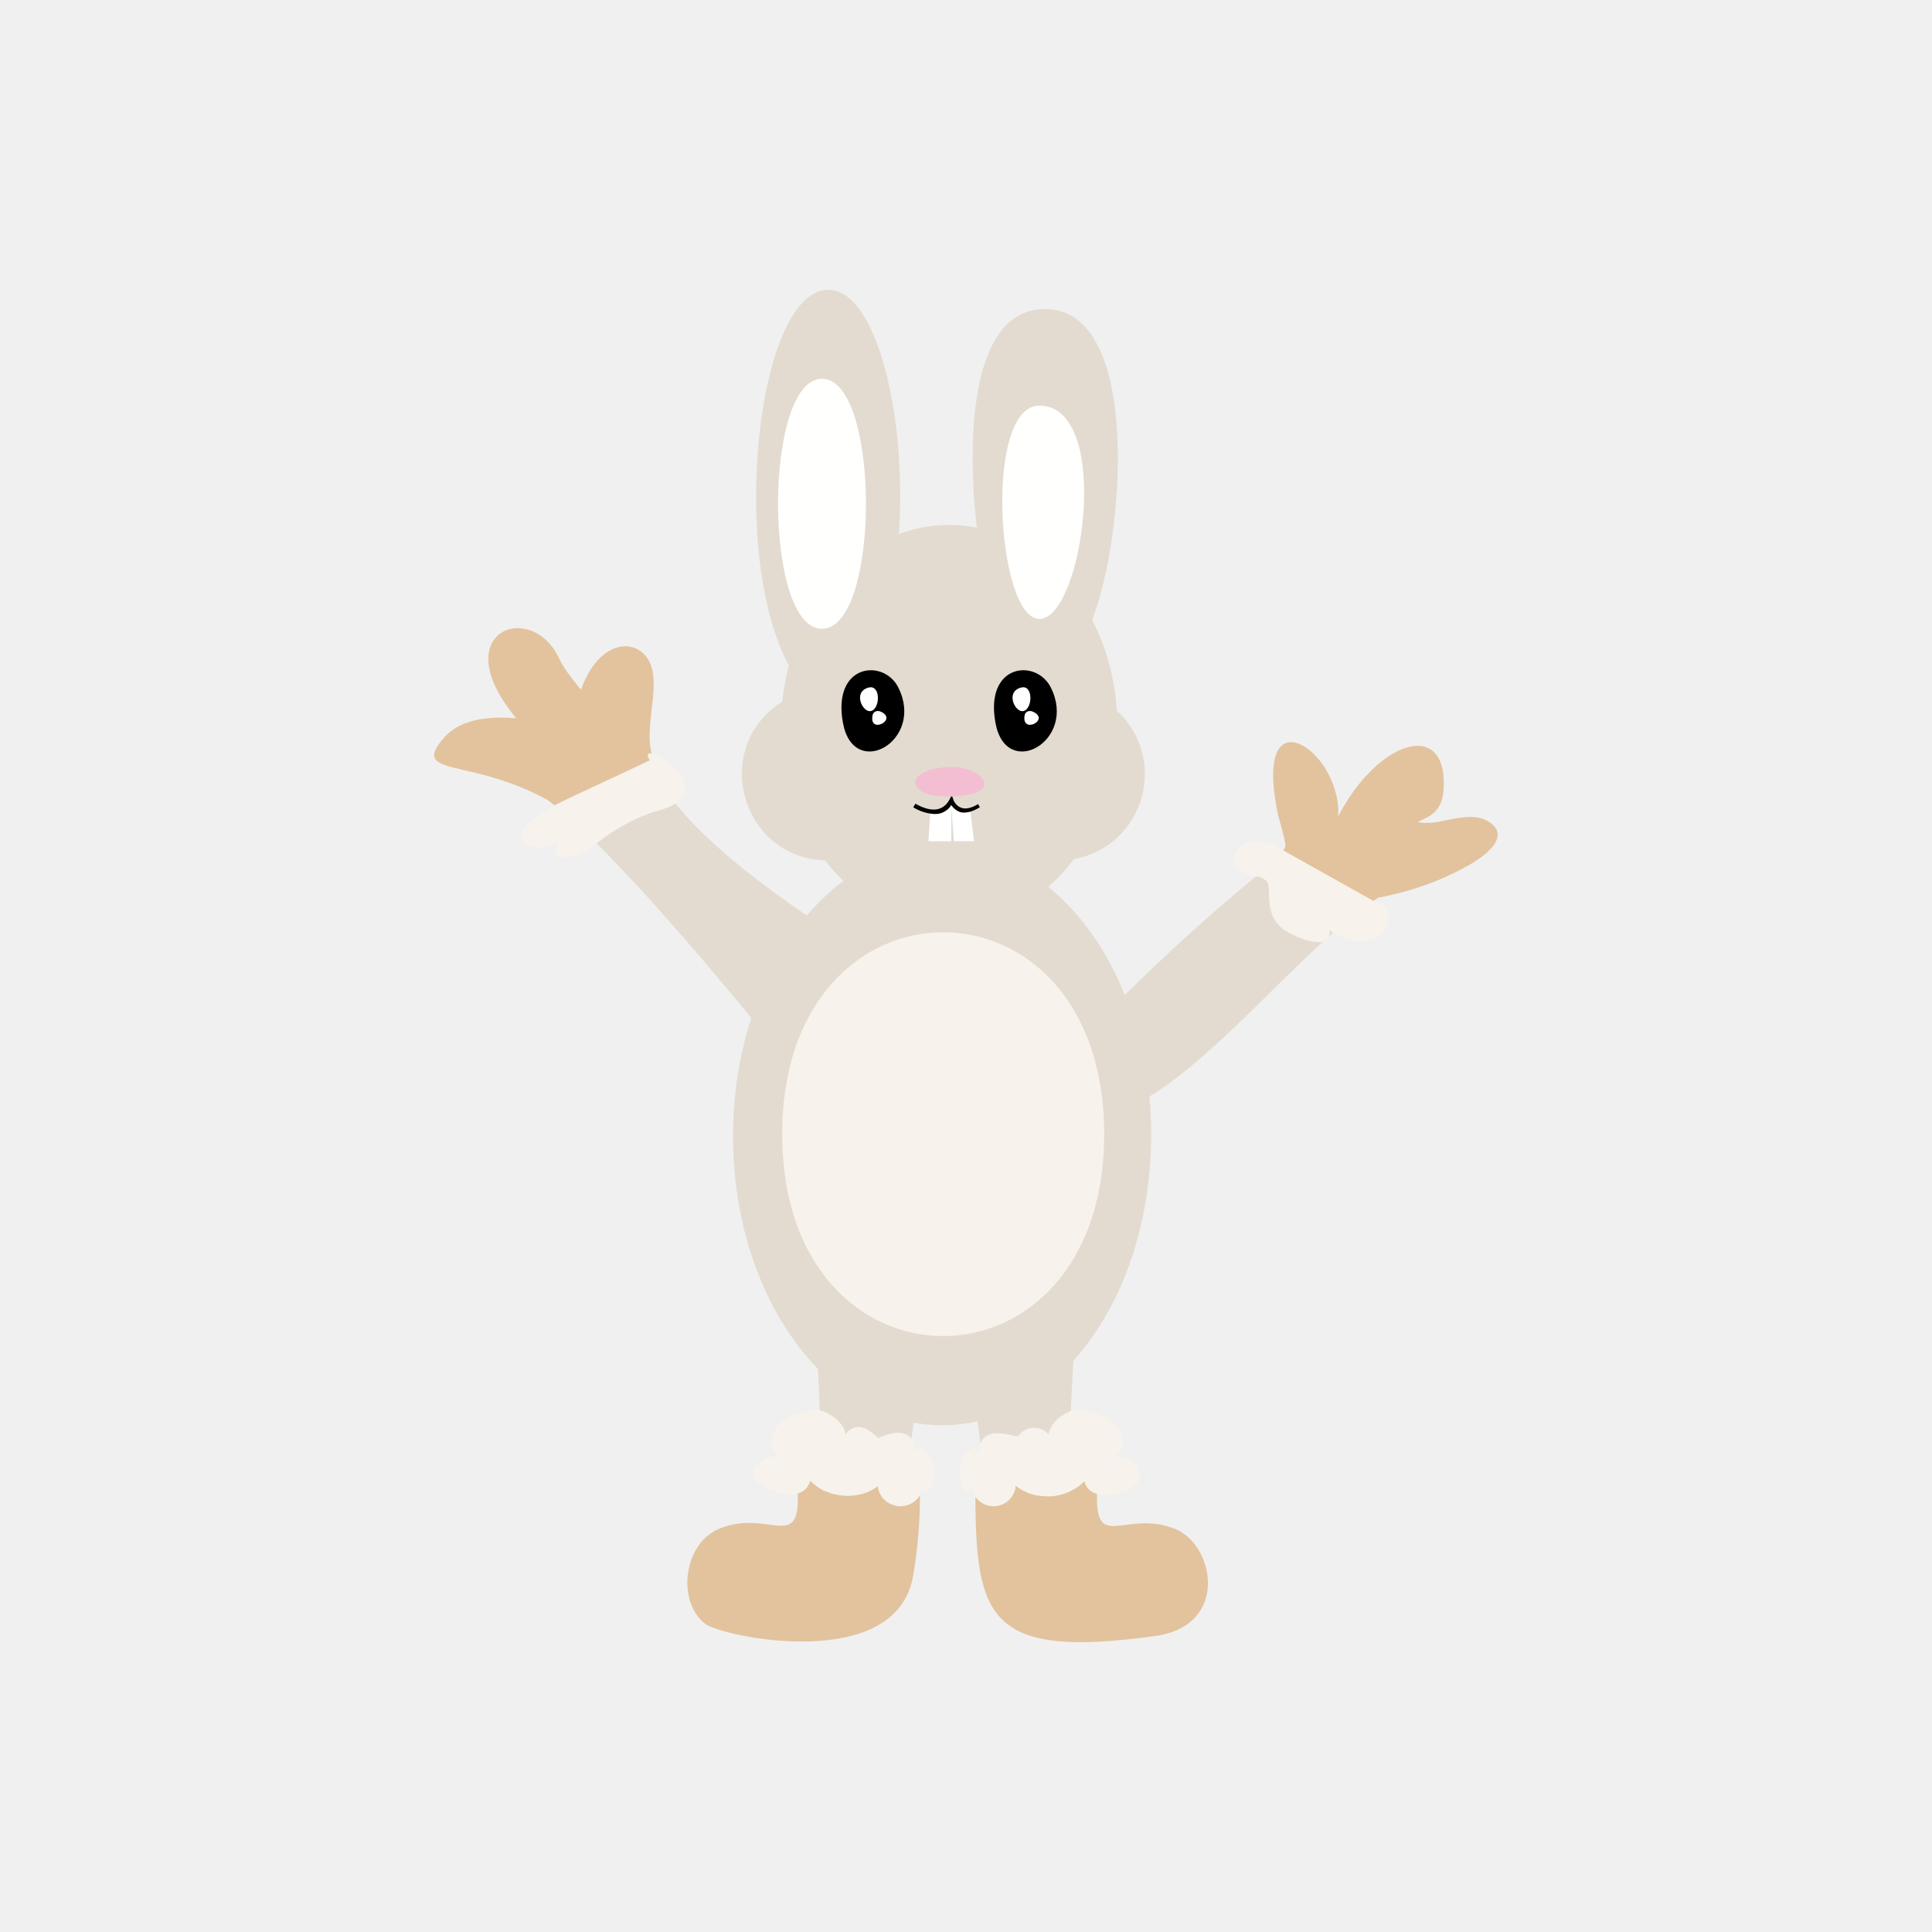
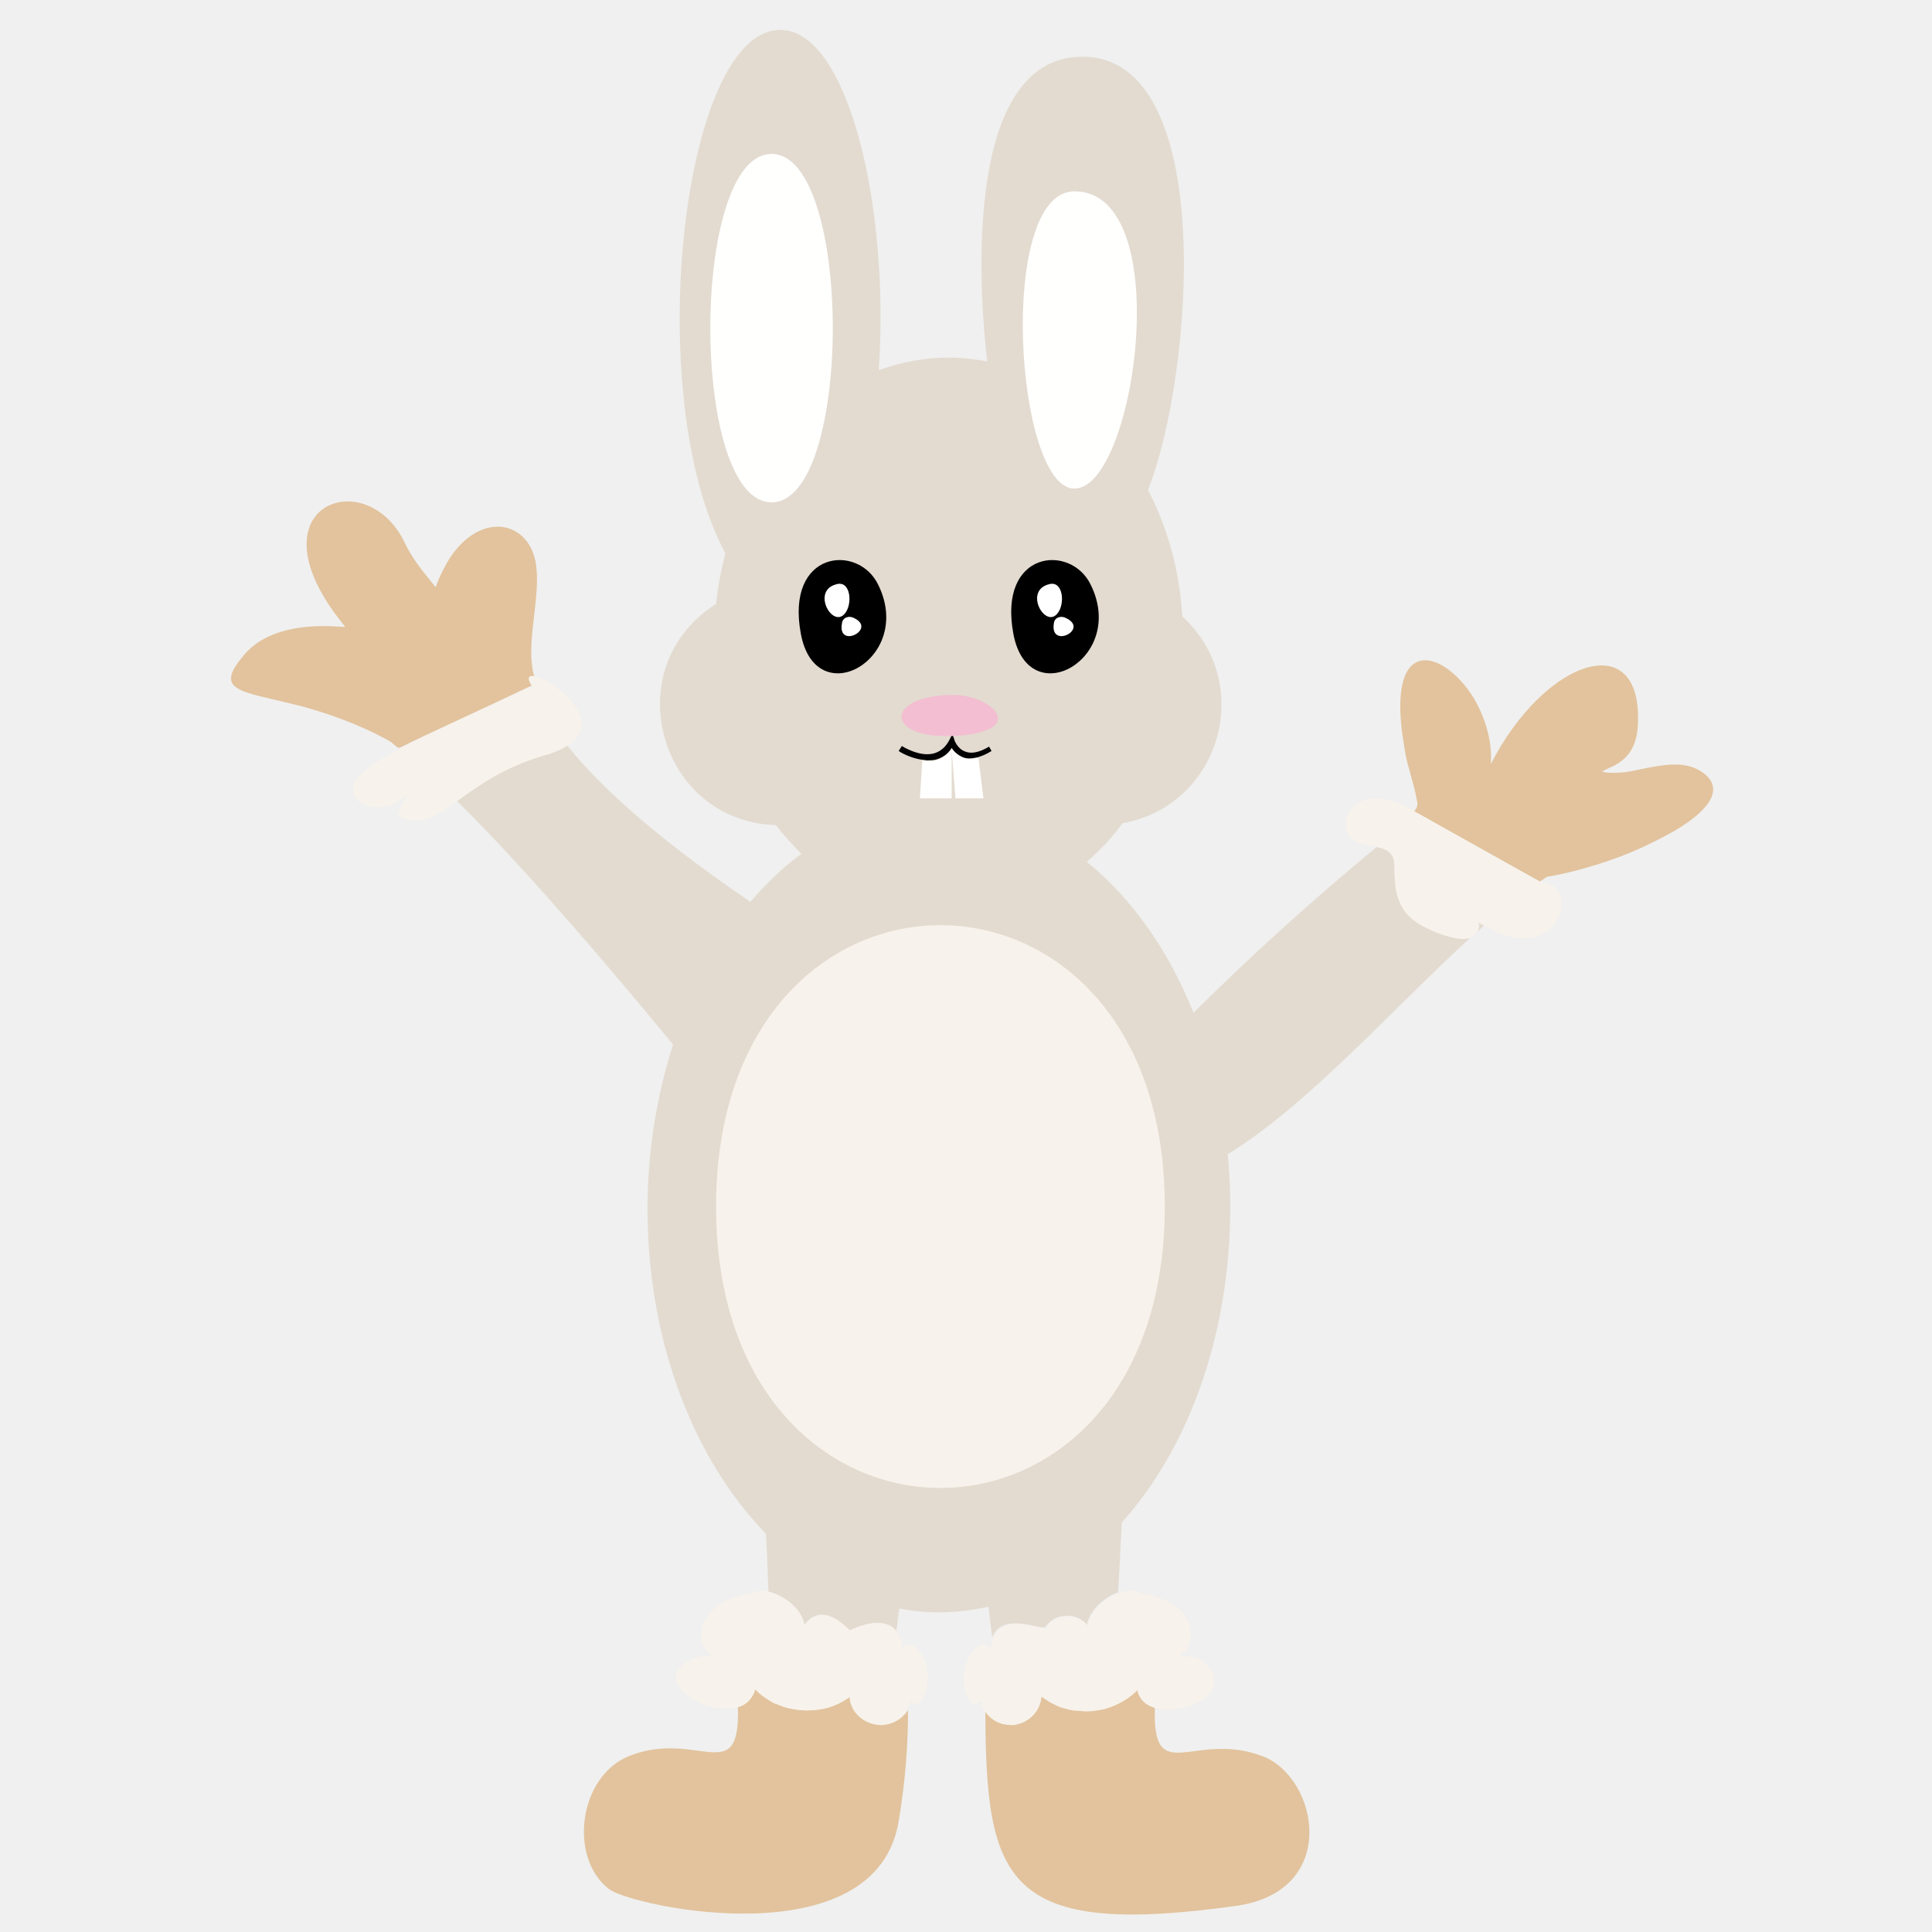
- <svg xmlns="http://www.w3.org/2000/svg" version="1.1" id="Calque_1" x="0px" y="0px" viewBox="0 0 432 432" style="enable-background:new 0 0 432 432;" xml:space="preserve">
+ <svg xmlns="http://www.w3.org/2000/svg" version="1.1" id="Calque_1" x="0px" y="0px" viewBox="60 60 310 310" style="enable-background:new 0 0 432 432;" xml:space="preserve">
  <style type="text/css">
	.st0{fill:#EFCB92;}
	.st1{fill:#C6E5E5;}
	.st2{fill:#1D1D1C;}
	.st3{fill:#221C1E;}
	.st4{fill:#BE1622;}
	.st5{fill:#BA874D;}
	.st6{fill:#A01A18;}
	.st7{fill:#F3EEEC;}
	.st8{fill:#8F1915;}
	.st9{fill:#7A170F;}
	.st10{fill:#F4DF87;}
	.st11{fill:#456829;}
	.st12{fill:#38491D;}
	.st13{fill:#E1C85C;}
	.st14{fill:#AB3117;}
	.st15{fill:#77160F;}
	.st16{fill:#734525;}
	.st17{fill:#F7F4E6;}
	.st18{fill:#472713;}
	.st19{fill:#FFFFFF;}
	.st20{fill:#371F11;}
	.st21{fill:#B0AEAE;}
	.st22{fill:#B3B2B2;}
	.st23{fill:#DCD9D8;}
	.st24{fill:#946859;}
	.st25{fill:#801E1E;}
	.st26{fill:#603A13;}
	.st27{fill:#CD904F;}
	.st28{fill:#663D11;}
	.st29{fill:#3B211E;}
	.st30{fill:#86563E;}
	.st31{fill:#66413A;}
	.st32{fill:none;}
	.st33{fill:#D1AF97;}
	.st34{fill:#A91917;}
	.st35{fill:#362E2E;}
	.st36{fill:#614444;}
	.st37{fill:#FEF8F8;}
	.st38{fill:#9E9994;}
	.st39{fill:#807D7A;}
	.st40{fill:#C57917;}
	.st41{fill:#985119;}
	.st42{fill:#6E3E13;}
	.st43{fill:#EC670B;}
	.st44{fill:#FAB40E;}
	.st45{fill:#FFD802;}
	.st46{fill:#595959;}
	.st47{fill:#1D1F1F;}
	.st48{fill:#9FC1BD;}
	.st49{fill:#558E8B;}
	.st50{fill:#AA794B;}
	.st51{fill:#CCCECE;}
	.st52{fill:#70A09D;}
	.st53{fill:#DDC915;}
	.st54{fill:#FBEA2E;}
	.st55{fill:#020203;}
	.st56{fill:#1A1A19;}
	.st57{fill:#E2B774;}
	.st58{fill:#CE9E5F;}
	.st59{fill:#E3DBD0;}
	.st60{fill:#F7F2EB;}
	.st61{fill:#FFFFFE;}
	.st62{fill:#F3BED1;}
	.st63{fill:#E2C39D;}
	.st64{fill:#946342;}
	.st65{fill:#D11320;}
	.st66{fill:#EDBFC8;}
	.st67{fill:#DEA9B6;}
	.st68{fill:#E6D7CA;}
	.st69{fill:#67462F;}
	.st70{fill:#E2BDA4;}
	.st71{fill:#040506;}
	.st72{fill:#735C4E;}
	.st73{fill:#F0DFD0;}
	.st74{fill:#20391D;}
	.st75{fill:#1F1E1C;}
	.st76{fill:#F09FB5;}
	.st77{fill:#18642D;}
	.st78{fill:#172318;}
	.st79{fill:#C01818;}
	.st80{fill:#171414;}
	.st81{fill:#D36A1A;}
	.st82{fill:#DFE5E4;}
	.st83{fill:#C51618;}
	.st84{fill:#95C11F;}
	.st85{fill:#BA1818;}
	.st86{fill:#FBF18E;}
	.st87{fill:#951B81;}
	.st88{fill:#E71D73;}
	.st89{fill:#6C1F60;}
	.st90{fill:#008D36;}
	.st91{fill:#006633;}
	.st92{fill:#432918;}
	.st93{fill:#F2F2F2;}
	.st94{fill:#1F1717;}
	.st95{fill:#FAD2D3;}
	.st96{fill:#161313;}
	.st97{fill:#FEF6F3;}
	.st98{fill:#E94E1B;}
	.st99{fill:#292928;}
	.st100{fill:#B8C997;}
	.st101{fill:#2BAB92;}
	.st102{fill:#9EB26D;}
	.st103{fill:#13836E;}
	.st104{fill:#31672C;}
	.st105{fill:#407D31;}
	.st106{fill:#FEF1E5;}
	.st107{fill:#523115;}
	.st108{fill:#D1B294;}
	.st109{fill:#734620;}
	.st110{fill:#5B3719;}
	.st111{fill:#94BFDA;}
	.st112{fill:#A7BCD3;}
	.st113{fill:#DADADA;}
	.st114{fill:#8C633A;}
	.st115{fill:#D6A14D;}
	.st116{fill:#E6CEBB;}
	.st117{fill:#A3282E;}
	.st118{fill:#754D24;}
	.st119{fill:#E7E6E6;}
	.st120{fill:#F39323;}
	.st121{fill:#544842;}
	.st122{fill:#D4175B;}
	.st123{fill:#8E3089;}
	.st124{fill:#066938;}
	.st125{fill:#28285B;}
	.st126{fill:#EFDFE8;}
	.st127{fill:#841A25;}
	.st128{fill:#634E42;}
	.st129{fill:#E30613;}
	.st130{fill:#CE953E;}
</style>
  <g>
    <path class="st59" d="M296,210.4c-0.2,0.1-0.4,0.2-0.6,0.2c-1.8,0.4-7.4-1.5-9.5-3.8c-3-3.4-1.7-7.8-2.4-9.3   c-0.5-1-1.5-1.4-2.6-1.6c-10.2,8.4-20,17.3-29.4,26.6c-4.2-10.5-10.2-18.6-17.1-24.2c2-1.8,4-3.8,5.7-6.2   c15.7-2.8,21.4-22.4,9.6-33.2c-0.4-7.4-2.4-14.3-5.5-20.3c7.2-18,11.3-69.5-10.5-69.5c-17.5,0-17.3,31.4-15.3,48.9   c-6-1.2-11.9-0.6-17.4,1.4c1.8-26.1-4.9-54.6-15.8-54.6c-15.9,0-22.3,59.1-8.8,84c-0.7,2.6-1.2,5.3-1.5,8.1   c-16.1,10.2-9.2,34.9,9.6,35.5c1.3,1.7,2.7,3.2,4.1,4.6c-2.9,2.1-5.6,4.7-8.2,7.7c-15.3-10.4-24.2-18.6-29.4-25.1   c-0.9,0.6-2.1,1.1-3.6,1.5c-6.6,1.9-10.8,5-14.1,7.4c8.1,8,19.2,20.3,34.7,39.1c-2.6,8.1-4.1,17-4.1,26.4c0,21.4,7.5,40.3,19,52.1   c0.2,3.4,0.3,6.5,0.4,9.3c2.4,0.6,5.3,2.7,5.7,5.4c3-4.2,7,0.7,7.3,0.8c0.1,0,5.3-2.8,7.5,0.2c0.2-1.2,0.3-2.4,0.5-3.7   c4.8,0.9,9.4,0.8,14.3-0.3c0.2,1.7,0.4,3.3,0.6,4.9c1.8-4.3,8.1-0.9,8.6-1.7c1.4-2.2,5.1-2.4,6.6-0.2c0.4-2.5,2.8-4.5,5-5.3   c0.2-3.3,0.4-7,0.6-11.2c13.6-15.2,19-38,17-59.1C269.9,237.3,283.6,221.7,296,210.4z" />
    <path class="st60" d="M174.9,253.6c0,60.2,72,60.2,72,0C246.9,193.4,174.9,193.4,174.9,253.6z" />
    <g>
      <path class="st61" d="M232.4,90.7c-12.5,0-9.5,47.7,0,47.7C242.2,138.4,248.9,90.7,232.4,90.7z" />
      <path class="st61" d="M183.8,84.7c-13.1,0-13.1,55.9,0,55.9C196.9,140.6,196.9,84.7,183.8,84.7z" />
    </g>
    <g>
      <path class="st19" d="M217,181.6c-0.9,0.2-1.7,0.2-2.4,0c-0.9-0.3-1.5-0.9-1.8-1.5c-0.7,1-1.6,1.6-2.6,1.9    c-0.4,0.1-0.8,0.1-1.3,0.1c-0.3,0-0.6,0-0.9-0.1l-0.4,6.1h5.1v-7.8l0.6,7.8h4.5L217,181.6z" />
      <path class="st55" d="M218.7,179.8c-1.5,0.9-2.8,1.2-3.8,0.8c-1.2-0.4-1.7-1.7-1.7-1.7l-0.3-0.9c-0.1,0-0.1,0-0.2,0l-0.4,0.8    c-0.6,1.1-1.4,1.8-2.5,2.1c-2.3,0.6-5.1-1.2-5.1-1.2l-0.5,0.8c0.1,0.1,1.7,1.1,3.7,1.4c0.3,0,0.6,0.1,0.9,0.1c0.4,0,0.8,0,1.3-0.1    c1.1-0.3,2-0.9,2.6-1.9c0.3,0.5,0.9,1.1,1.8,1.5c0.7,0.3,1.5,0.2,2.4,0c0.7-0.2,1.4-0.5,2.2-1L218.7,179.8z" />
      <path class="st62" d="M213.1,171.5c-11.2,0-11.2,7-0.4,6.6c0.1,0,0.1,0,0.2,0c0.1,0,0.1,0,0.2,0    C225.2,177.4,219.3,171.6,213.1,171.5z" />
    </g>
    <path class="st32" d="M124.4,179.9c3.6-1.3,11.1-5.2,21.1-9.9C135.7,174.6,128.1,178.5,124.4,179.9   C124.4,179.9,124.4,179.9,124.4,179.9z" />
    <g>
      <polygon class="st63" points="286.9,190.2 286.9,190.2 286.9,190.2   " />
    </g>
    <g>
      <path class="st60" d="M187.2,334.3c1.1,0.2,2.1,0.3,3.2,0.2C189.4,334.5,188.3,334.5,187.2,334.3z" />
    </g>
    <g>
      <path class="st60" d="M192.1,334.2c-0.5,0.1-1,0.2-1.5,0.2C191.1,334.4,191.6,334.3,192.1,334.2z" />
    </g>
    <g>
      <path class="st60" d="M196.6,332.2c0.2,2.7,2,4.2,4.1,4.5C198.6,336.3,196.7,334.5,196.6,332.2z" />
    </g>
    <g>
      <path class="st60" d="M196.6,332.2c-0.4,0.3-0.8,0.6-1.2,0.8C195.8,332.7,196.2,332.5,196.6,332.2z" />
    </g>
    <g>
      <path class="st60" d="M193.6,333.8c-0.4,0.2-0.9,0.3-1.3,0.4C192.7,334.1,193.2,334,193.6,333.8z" />
    </g>
    <g>
      <path class="st60" d="M201.3,336.7C201.3,336.7,201.3,336.7,201.3,336.7C201.3,336.7,201.3,336.7,201.3,336.7z" />
    </g>
    <g>
      <path class="st60" d="M195.1,333.1c-0.4,0.2-0.9,0.4-1.3,0.6C194.2,333.6,194.7,333.4,195.1,333.1z" />
    </g>
    <g>
      <path class="st59" d="M201.9,336.7C201.9,336.7,201.9,336.7,201.9,336.7c-0.2,0-0.4,0-0.6,0C201.5,336.7,201.7,336.7,201.9,336.7z    " />
    </g>
    <g>
      <path class="st59" d="M229.7,333.7C229.7,333.7,229.7,333.7,229.7,333.7C229.7,333.7,229.7,333.7,229.7,333.7z" />
    </g>
    <g>
      <path class="st59" d="M201.3,336.7c-0.2,0-0.4,0-0.6-0.1C200.9,336.7,201.1,336.7,201.3,336.7z" />
    </g>
    <g>
      <path class="st59" d="M231.4,334.2c-0.1,0-0.2,0-0.3-0.1C231.1,334.2,231.2,334.2,231.4,334.2z" />
    </g>
    <g>
      <path class="st59" d="M228.4,333.1c-0.1-0.1-0.2-0.1-0.3-0.2C228.2,333,228.3,333.1,228.4,333.1z" />
    </g>
    <g>
      <path class="st59" d="M223,336.6c-0.2,0-0.4,0.1-0.6,0.1C222.6,336.7,222.8,336.7,223,336.6z" />
    </g>
    <g>
      <path class="st59" d="M220.8,336.6c0.5,0.1,1,0.2,1.5,0.1C221.7,336.7,221.2,336.7,220.8,336.6    C220.8,336.5,220.8,336.6,220.8,336.6z" />
    </g>
    <g>
      <path class="st59" d="M234.5,334.5c-0.1,0-0.2,0-0.3,0C234.3,334.5,234.4,334.5,234.5,334.5z" />
    </g>
    <g>
      <path class="st59" d="M232.7,334.4C232.7,334.4,232.7,334.4,232.7,334.4C232.7,334.4,232.7,334.4,232.7,334.4z" />
    </g>
    <g>
      <path class="st59" d="M195.4,333c-0.1,0.1-0.2,0.1-0.3,0.2C195.2,333.1,195.3,333,195.4,333z" />
    </g>
    <g>
      <polygon class="st59" points="238.9,333.5 238.9,333.5 238.9,333.5   " />
    </g>
    <g>
      <path class="st59" d="M237.5,334c-0.1,0-0.1,0-0.2,0.1C237.4,334,237.5,334,237.5,334z" />
    </g>
    <g>
      <path class="st59" d="M187.2,334.3C187.2,334.3,187.2,334.3,187.2,334.3C187.2,334.3,187.2,334.3,187.2,334.3z" />
    </g>
    <g>
      <path class="st59" d="M193.8,333.8c0,0-0.1,0-0.1,0C193.7,333.8,193.7,333.8,193.8,333.8z" />
    </g>
    <g>
      <path class="st59" d="M192.3,334.2c-0.1,0-0.1,0-0.2,0C192.1,334.2,192.2,334.2,192.3,334.2z" />
    </g>
    <g>
      <path class="st59" d="M190.6,334.5c0,0-0.1,0-0.1,0C190.5,334.5,190.5,334.5,190.6,334.5z" />
    </g>
    <g>
      <path class="st60" d="M232.7,334.4c-0.5,0-0.9-0.1-1.4-0.2C231.8,334.3,232.3,334.4,232.7,334.4z" />
    </g>
    <g>
      <path class="st60" d="M238.9,333.5c-0.4,0.2-0.9,0.4-1.4,0.5C238,333.9,238.5,333.7,238.9,333.5z" />
    </g>
    <g>
      <path class="st60" d="M234.2,334.5c-0.5,0-1,0-1.4-0.1C233.2,334.5,233.7,334.5,234.2,334.5z" />
    </g>
    <g>
      <path class="st60" d="M237.3,334.1c-0.9,0.3-1.9,0.4-2.9,0.4C235.4,334.5,236.4,334.3,237.3,334.1z" />
    </g>
    <g>
      <path class="st60" d="M223,336.6c2-0.3,3.8-1.8,4-4.5C226.8,334.5,225.1,336.2,223,336.6z" />
    </g>
    <g>
      <path class="st60" d="M222.4,336.7c-0.1,0-0.1,0-0.2,0C222.3,336.7,222.4,336.7,222.4,336.7z" />
    </g>
    <g>
      <path class="st60" d="M231,334.1c-0.5-0.1-0.9-0.2-1.3-0.4C230.1,333.9,230.6,334,231,334.1z" />
    </g>
    <g>
      <path class="st60" d="M228.1,332.9c-0.4-0.2-0.8-0.5-1.2-0.8C227.3,332.4,227.7,332.7,228.1,332.9z" />
    </g>
    <g>
      <path class="st60" d="M229.7,333.7c-0.4-0.2-0.8-0.4-1.2-0.6C228.8,333.3,229.2,333.5,229.7,333.7z" />
    </g>
    <g>
      <g>
        <g>
          <path class="st63" d="M201.9,336.7c-2.6,0.2-5.1-1.7-5.3-4.6c-3.5,2.8-8.6,3-12.5,1.1c-1.1-0.6-2.1-1.3-2.9-2.2      c-0.3,1.4-1.5,2.4-2.8,2.9c0.4,13.1-6.4,3.6-17.3,7.8c-8.3,3.2-9.9,16.4-3.4,21.4c3.8,2.9,42.9,11.2,46.5-10.9      c1-5.9,1.5-11.8,1.5-17.8C204.6,336,203.2,336.6,201.9,336.7z" />
        </g>
        <g>
          <path class="st63" d="M262.6,341.8c-11-4.2-17.7,5.2-17.3-7.8c-1.4-0.4-2.6-1.5-2.8-2.9c-1,1.1-2.2,1.9-3.5,2.4      c-3.8,1.7-8.6,1.3-11.9-1.3c-0.2,3.2-3.4,5.2-6.2,4.4c-1-0.3-2-0.9-2.8-2.1c0.1,27.4,3.1,36.5,40.3,31.3      C275.1,363.4,271.5,345.2,262.6,341.8z" />
        </g>
      </g>
      <g>
        <path class="st60" d="M204.8,324.8c-0.1-1.4-0.4-2.3-0.9-3c-2.2-3-7.4-0.2-7.5-0.2c-0.2,0-4.2-5-7.3-0.8     c-0.4-2.7-3.3-4.8-5.7-5.4c-1.1-0.3-2.1-0.2-2.7,0.2l0.1,0c-9.2,1.3-9.9,8.2-6.2,10.3c-1.2-0.3-2.5-0.2-3.6,0.3     c-9,4.4,8.6,12.5,10.1,4.8c0.8,0.9,1.9,1.6,2.9,2.2c0,0,0,0,0,0c0.2,0.1,0.4,0.2,0.6,0.2c0.3,0.1,0.6,0.3,0.9,0.4     c0.5,0.2,1.1,0.3,1.6,0.4c0,0,0,0,0,0c1.1,0.2,2.1,0.3,3.2,0.2c0,0,0.1,0,0.1,0c0.5,0,1-0.1,1.5-0.2c0.1,0,0.1,0,0.2,0     c0.5-0.1,0.9-0.2,1.3-0.4c0,0,0.1,0,0.1,0c0.5-0.2,0.9-0.4,1.3-0.6c0.1-0.1,0.2-0.1,0.3-0.2c0.4-0.2,0.8-0.5,1.2-0.8     c0.1,2.4,2,4.1,4.1,4.5c0.2,0,0.4,0.1,0.6,0.1c0,0,0,0,0,0c0.2,0,0.4,0,0.6,0c2.1-0.2,4.1-1.5,4.5-4c0.1,0.7,1.5,1.2,2.2-0.7     C210.5,326.7,205.9,321.8,204.8,324.8z" />
      </g>
      <g>
        <path class="st60" d="M249,325.9c3.7-2.1,3-9-6.2-10.3l0.1,0c-0.7-0.6-1.9-0.5-3.3,0c-2.2,0.8-4.7,2.8-5,5.3     c-1.5-2.1-5.3-2-6.6,0.2c-0.5,0.8-6.8-2.6-8.6,1.7c-0.2,0.6-0.4,1.2-0.5,2c-1.2-3-5.7,1.9-3.8,7.2c0.7,2,2.1,1.4,2.2,0.7     c0.4,2.1,1.8,3.4,3.5,3.9c0.5,0.1,1,0.2,1.5,0.2c0.1,0,0.1,0,0.2,0c0.2,0,0.4,0,0.6-0.1c2-0.4,3.8-2.1,4-4.5     c0.4,0.3,0.8,0.5,1.2,0.8c0.1,0.1,0.2,0.1,0.3,0.2c0.4,0.2,0.8,0.4,1.2,0.6c0,0,0,0,0,0c0.4,0.2,0.9,0.3,1.3,0.4     c0.1,0,0.2,0.1,0.3,0.1c0.5,0.1,0.9,0.2,1.4,0.2c0,0,0,0,0,0c0.5,0,1,0.1,1.4,0.1c0.1,0,0.2,0,0.3,0c1,0,1.9-0.2,2.9-0.4     c0.1,0,0.1,0,0.2-0.1c0.5-0.1,0.9-0.3,1.4-0.5l0,0c1.3-0.6,2.5-1.4,3.5-2.4c1,5.2,11.3,3.2,12.3-0.7     C255.3,327.9,252.8,325.1,249,325.9z" />
      </g>
    </g>
    <g>
      <path class="st60" d="M145.4,170c0-0.1,0-0.1,0-0.2c0.1-0.1,0.2-0.3,0.6-0.4c-0.1-0.3-0.2-0.6-0.3-1    C144.8,168.3,144.5,168.8,145.4,170z" />
    </g>
    <g>
      <path class="st59" d="M124.4,179.9C124.4,179.9,124.4,179.9,124.4,179.9c-0.1,0-0.2,0.1-0.3,0.1c-0.6-0.4-1-0.9-1.6-1.2    c0.5,0.4,1.1,0.8,1.6,1.3C124.2,180,124.3,180,124.4,179.9C124.4,179.9,124.4,179.9,124.4,179.9z" />
    </g>
    <g>
      <path class="st59" d="M297,209.5c0.4-0.3,0.7-0.6,1.1-1c-0.3-0.2-0.6-0.3-0.9-0.5C297.4,208.5,297.3,209,297,209.5z" />
    </g>
    <g>
      <path class="st60" d="M297,209.5c-0.3,0.3-0.7,0.6-1,0.9C296.4,210.2,296.7,209.9,297,209.5z" />
    </g>
    <g>
      <path class="st60" d="M124.5,179.9C124.4,179.9,124.4,179.9,124.5,179.9c3.5-1.2,11-5.1,21-9.9    C136.2,174.4,129.3,177.4,124.5,179.9z" />
    </g>
    <g>
      <g>
        <path class="st63" d="M333.4,184.1c-2.6-2-5.8-1.5-9-0.9c-1,0.2-2,0.4-3,0.6c-1.1,0.2-2.1,0.2-3.1,0.2c-0.4,0-0.9-0.1-1.3-0.2     c0.6-0.3,1.3-0.6,2.1-1c1.8-1,3.5-2.6,3.7-6.4c0.9-15.9-14.8-10.9-23.6,6.2c0,0,0,0,0,0c0.3-3.8-1-7.7-2.8-10.7     c-4.6-7.3-12.8-9.9-11.6,4c0.1,1.5,0.4,3.1,0.7,5c0.4,2.3,1.4,4.8,1.9,7.8c0.1,0.8-0.2,1.1-0.5,1.5l20.1,11.2     c0.1,0,0.2,0,0.3-0.1c0.3-0.2,0.6-0.4,0.9-0.6c4.1-0.7,9-2.1,13.4-3.9c2.6-1.1,5-2.3,7.1-3.5C334,190.2,336.8,186.7,333.4,184.1z     " />
      </g>
      <g>
        <path class="st63" d="M145.7,168.5c-1.5-5.6,1.3-12.9,0.2-18.5c-1.3-6.4-8.7-8-13.7-0.5c-0.8,1.3-1.6,2.8-2.3,4.7     c-0.2-0.2-0.3-0.4-0.5-0.6c-1.7-2.1-3.4-4.2-4.5-6.6c-6.2-12.8-24.9-5.9-10.2,12.7c0.2,0.3,0.5,0.6,0.7,0.9     c-1.6-0.1-3.3-0.2-5-0.1c-4.1,0.2-8.2,1.3-10.9,4.2c-4.7,5.3-2.2,6,4.2,7.5c1.4,0.3,2.9,0.7,4.6,1.1c4,1.1,8.9,2.7,14,5.5     c0.6,0.3,1,0.8,1.6,1.2c0.1,0,0.2-0.1,0.3-0.1c0,0,0.1,0,0.1,0c4.8-2.4,11.8-5.5,21-9.9C144.5,168.8,144.8,168.3,145.7,168.5z" />
      </g>
      <g>
        <path class="st60" d="M307.2,201.5c-0.1,0-0.1,0-0.1,0l-0.7-0.4l-19.4-10.9c-0.2-0.1-5-3.4-8.8-1.5c-2.1,1-3.1,4.2-1.4,5.8     c1,1,2.7,1.1,4.1,1.4c1.1,0.2,2.1,0.6,2.6,1.6c0.7,1.5-0.6,6,2.4,9.3c2,2.3,7.7,4.2,9.5,3.8c0.2,0,0.4-0.1,0.6-0.2     c0.3-0.3,0.7-0.6,1-0.9c0.3-0.4,0.4-1,0.2-1.5c0.3,0.2,0.6,0.3,0.9,0.5C310.4,215.7,313.9,201.8,307.2,201.5z" />
      </g>
      <g>
        <path class="st60" d="M145.7,168.5c0.1,0.3,0.2,0.7,0.3,1c-0.3,0.1-0.5,0.2-0.6,0.4c0,0.1,0,0.2,0,0.2c-10,4.7-17.5,8.6-21,9.9     c-0.1,0.1-0.2,0.1-0.3,0.2c-5.9,3.1-8.3,5.2-7.2,7.6c1.1,2.2,5.9,2.6,8.5-0.5c-0.7,1.1-1.2,2.3-1.5,3.6c3.3,1.9,5.8,0.3,9.4-2.3     c3.3-2.4,7.5-5.5,14.1-7.4c1.5-0.4,2.7-1,3.6-1.5C157.5,175.5,148.5,168.9,145.7,168.5z" />
      </g>
    </g>
    <g>
      <g>
        <path d="M188.5,161.7c-2.5-13.4,9.2-14.5,12.4-7.9C206.8,165.7,190.9,174.6,188.5,161.7z" />
        <path class="st19" d="M194.4,153.7c-4.4,0.9-0.8,7.3,1.2,4.7C196.8,156.9,196.5,153.3,194.4,153.7z" />
        <path class="st19" d="M197.1,159.2c-0.9-0.5-1.9-0.1-2,0.8C194.3,164.2,200.7,161,197.1,159.2z" />
      </g>
      <g>
        <path d="M222.6,161.7c-2.5-13.4,9.2-14.5,12.4-7.9C240.9,165.7,225,174.6,222.6,161.7z" />
        <path class="st19" d="M228.5,153.7c-4.4,0.9-0.8,7.3,1.2,4.7C230.9,156.9,230.6,153.3,228.5,153.7z" />
        <path class="st19" d="M231.1,159.2c-0.9-0.5-1.9-0.1-2,0.8C228.4,164.2,234.8,161,231.1,159.2z" />
      </g>
    </g>
  </g>
</svg>
